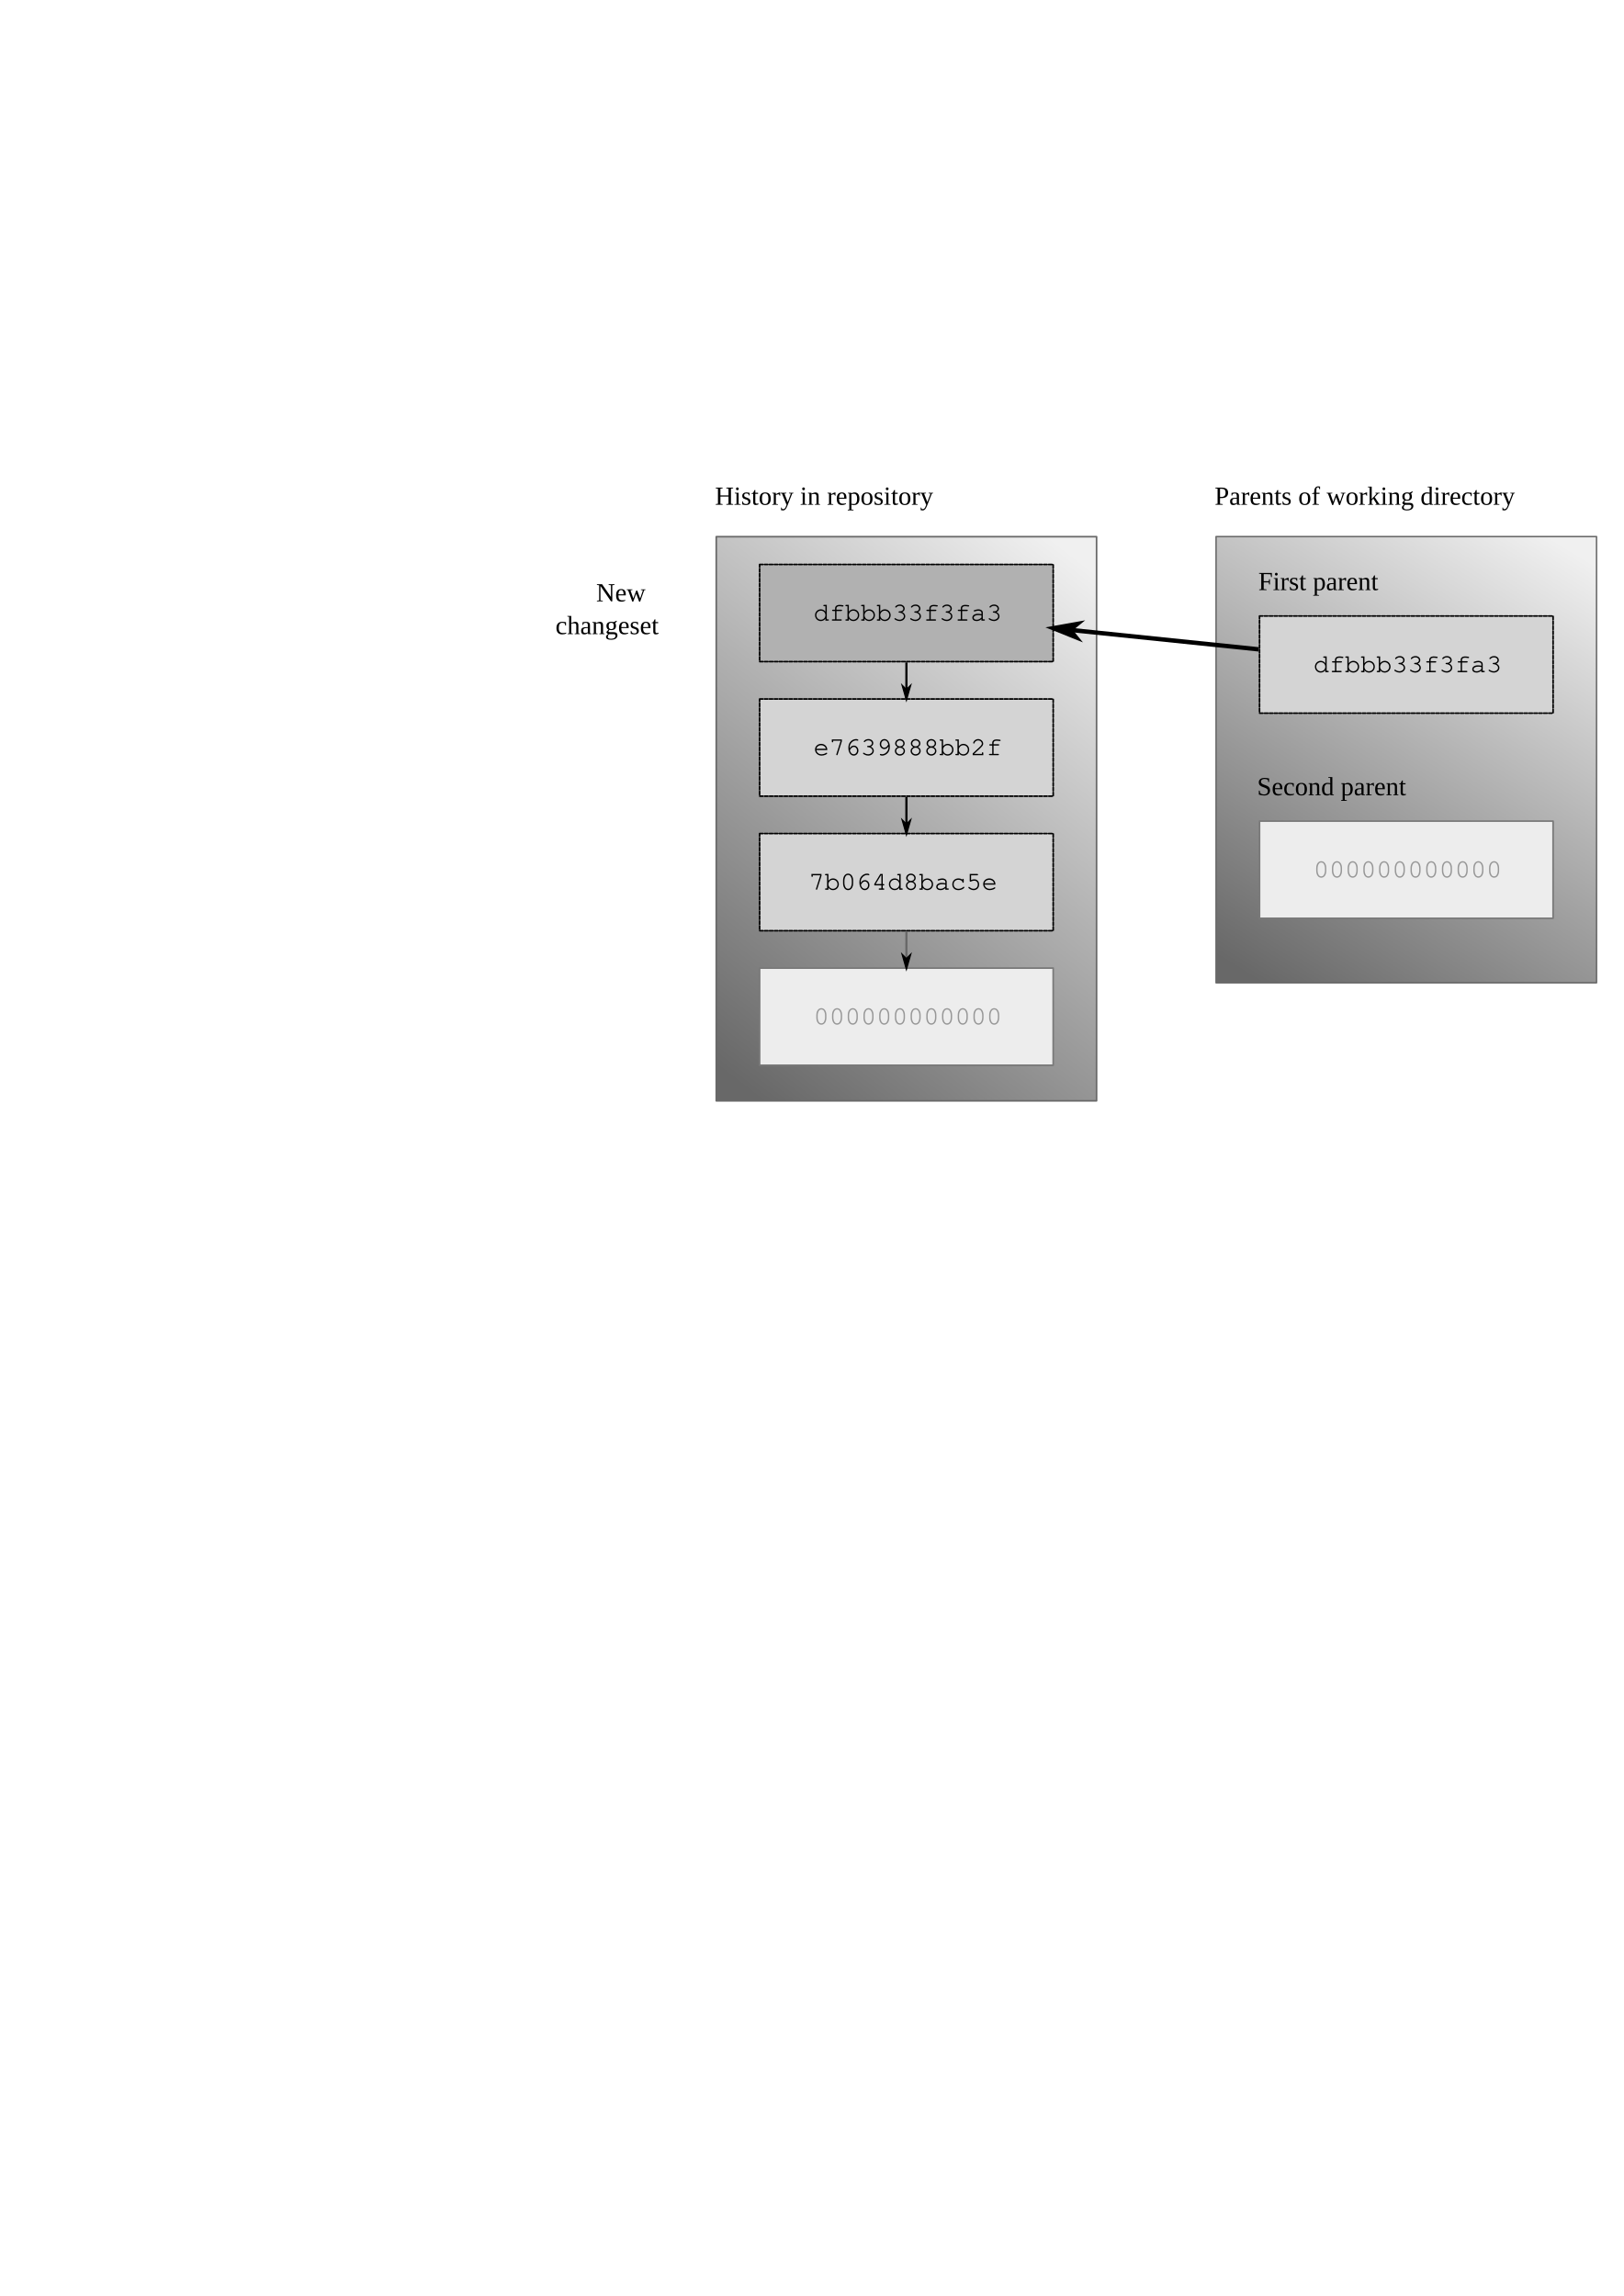
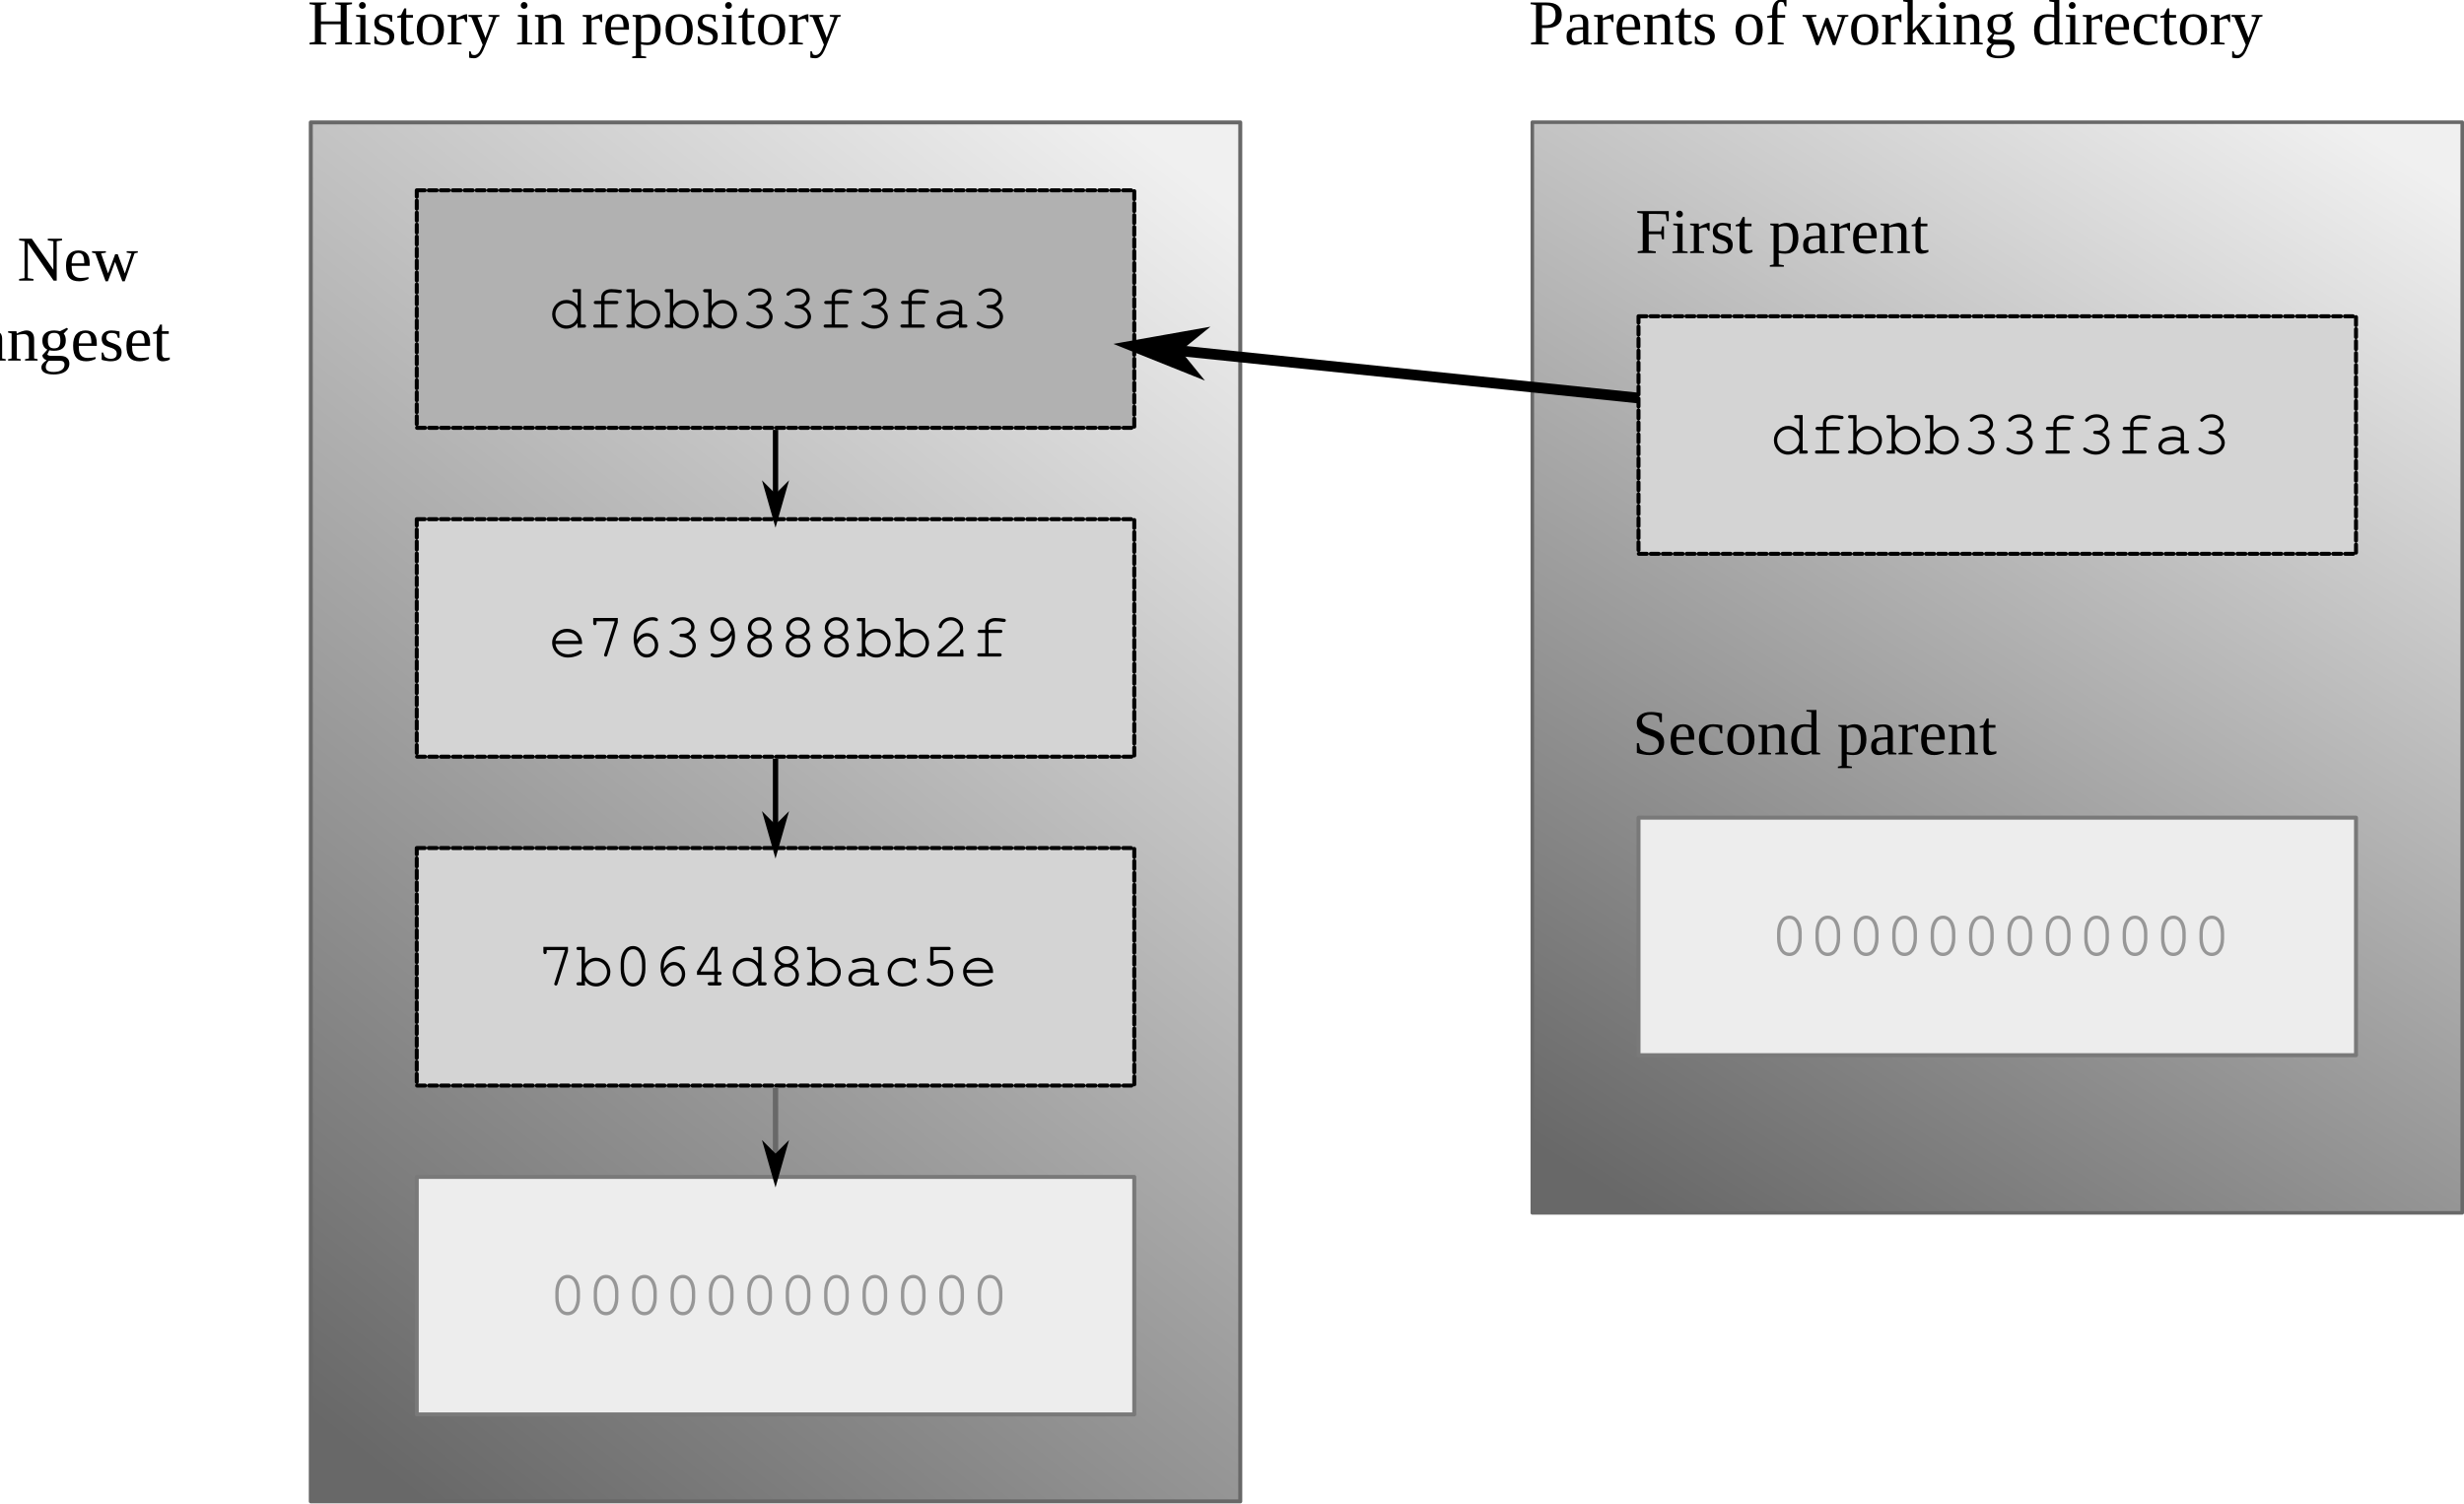
- <svg xmlns="http://www.w3.org/2000/svg" xmlns:xlink="http://www.w3.org/1999/xlink" width="744.094" height="1052.362" id="svg5971">
+ <svg xmlns="http://www.w3.org/2000/svg" xmlns:xlink="http://www.w3.org/1999/xlink" width="462.02" height="281.899" id="svg5971" version="1.1">
  <defs id="defs5973">
    <linearGradient xlink:href="#linearGradient6049" id="linearGradient6445" gradientUnits="userSpaceOnUse" gradientTransform="matrix(1.000474,0,0,0.790947,-240.246,50.9948)" x1="333.912" y1="488.791" x2="508.945" y2="263.791" />
-     <marker orient="auto" refY="0.0" refX="0.0" id="Arrow1Mstart" style="overflow:visible">
-       <path id="path4855" d="M 0.0,0.0 L 5.0,-5.0 L -12.5,0.0 L 5.0,5.0 L 0.0,0.0 z " style="fill-rule:evenodd;stroke:#000000;stroke-width:1.0pt;marker-start:none" transform="scale(0.4) translate(10,0)" />
+     <marker orient="auto" refY="0" refX="0" id="Arrow1Mstart" style="overflow:visible">
+       <path id="path4855" d="M 0,0 5,-5 -12.5,0 5,5 Z" style="fill-rule:evenodd;stroke:#000000;stroke-width:1pt;marker-start:none" transform="matrix(0.4,0,0,0.4,4,0)" />
    </marker>
    <linearGradient id="linearGradient6049">
      <stop style="stop-color:#686868;stop-opacity:1;" offset="0" id="stop6051" />
      <stop style="stop-color:#f0f0f0;stop-opacity:1;" offset="1" id="stop6053" />
    </linearGradient>
-     <marker orient="auto" refY="0.0" refX="0.0" id="Arrow1Mend" style="overflow:visible;">
-       <path id="path4852" d="M 0.0,0.0 L 5.0,-5.0 L -12.5,0.0 L 5.0,5.0 L 0.0,0.0 z " style="fill-rule:evenodd;stroke:#000000;stroke-width:1.0pt;marker-start:none;" transform="scale(0.4) rotate(180) translate(10,0)" />
+     <marker orient="auto" refY="0" refX="0" id="Arrow1Mend" style="overflow:visible">
+       <path id="path4852" d="M 0,0 5,-5 -12.5,0 5,5 Z" style="fill-rule:evenodd;stroke:#000000;stroke-width:1pt;marker-start:none" transform="matrix(-0.4,0,0,-0.4,-4,0)" />
    </marker>
-     <linearGradient xlink:href="#linearGradient6049" id="linearGradient6083" gradientUnits="userSpaceOnUse" gradientTransform="translate(-240.0462,-8.633237e-6)" x1="333.912" y1="488.791" x2="508.945" y2="263.791" />
+     <linearGradient xlink:href="#linearGradient6049" id="linearGradient6083" gradientUnits="userSpaceOnUse" gradientTransform="translate(-240.0462)" x1="333.912" y1="488.791" x2="508.945" y2="263.791" />
    <linearGradient xlink:href="#linearGradient6049" id="linearGradient6142" gradientUnits="userSpaceOnUse" gradientTransform="translate(-42.00893,-30.49544)" x1="333.912" y1="488.791" x2="508.945" y2="263.791" />
-     <linearGradient xlink:href="#linearGradient6049" id="linearGradient6193" gradientUnits="userSpaceOnUse" gradientTransform="translate(-240.0462,-8.633237e-6)" x1="333.912" y1="488.791" x2="508.945" y2="263.791" />
+     <linearGradient xlink:href="#linearGradient6049" id="linearGradient6193" gradientUnits="userSpaceOnUse" gradientTransform="translate(-240.0462)" x1="333.912" y1="488.791" x2="508.945" y2="263.791" />
    <linearGradient xlink:href="#linearGradient6049" id="linearGradient6216" gradientUnits="userSpaceOnUse" gradientTransform="translate(-6.0462,-0.664361)" x1="333.912" y1="488.791" x2="508.945" y2="263.791" />
    <linearGradient xlink:href="#linearGradient6049" id="linearGradient6232" gradientUnits="userSpaceOnUse" gradientTransform="matrix(1.000474,0,0,0.790947,222.8399,50.85693)" x1="333.912" y1="488.791" x2="508.945" y2="263.791" />
    <linearGradient xlink:href="#linearGradient6049" id="linearGradient6772" gradientUnits="userSpaceOnUse" gradientTransform="matrix(1.000474,0,0,0.790947,222.8399,50.85693)" x1="333.912" y1="488.791" x2="508.945" y2="263.791" />
  </defs>
-   <g id="layer1">
+   <g id="layer1" transform="translate(-269.9656,-223.0301)">
    <rect y="245.984" x="328.24" height="258.571" width="174.286" id="rect6047" style="fill:url(#linearGradient6216);fill-opacity:1;stroke:#686868;stroke-width:0.748;stroke-linecap:round;stroke-linejoin:round;stroke-miterlimit:4;stroke-dasharray:none;stroke-dashoffset:0;stroke-opacity:1" />
-     <g id="g6261" transform="translate(234,0)">
-       <rect y="258.715" x="114.114" height="44.537" width="134.537" id="rect5983" style="fill:#b1b1b1;fill-opacity:1;stroke:black;stroke-width:0.748;stroke-linecap:round;stroke-linejoin:round;stroke-miterlimit:4;stroke-dasharray:1.497, 0.748;stroke-dashoffset:0;stroke-opacity:1" />
-       <text id="text5985" y="284.476" x="138.796" style="font-size:12px;font-style:normal;font-weight:normal;fill:black;fill-opacity:1;stroke:none;stroke-width:1px;stroke-linecap:butt;stroke-linejoin:miter;stroke-opacity:1;font-family:Times New Roman" xml:space="preserve">
-         <tspan style="font-family:Courier" y="284.476" x="138.796" id="tspan5987">dfbbb33f3fa3</tspan>
+     <g id="g6261" transform="translate(234)">
+       <rect y="258.715" x="114.114" height="44.537" width="134.537" id="rect5983" style="fill:#b1b1b1;fill-opacity:1;stroke:#000000;stroke-width:0.748;stroke-linecap:round;stroke-linejoin:round;stroke-miterlimit:4;stroke-dasharray:1.497, 0.748;stroke-dashoffset:0;stroke-opacity:1" />
+       <text id="text5985" y="284.476" x="138.796" style="font-style:normal;font-weight:normal;line-height:0%;font-family:'Times New Roman';fill:#000000;fill-opacity:1;stroke:none;stroke-width:1px;stroke-linecap:butt;stroke-linejoin:miter;stroke-opacity:1" xml:space="preserve">
+         <tspan style="font-size:12px;line-height:1.25;font-family:Courier" y="284.476" x="138.796" id="tspan5987">dfbbb33f3fa3</tspan>
      </text>
    </g>
-     <rect style="fill:#d4d4d4;fill-opacity:1;stroke:black;stroke-width:0.748;stroke-linecap:round;stroke-linejoin:round;stroke-miterlimit:4;stroke-dasharray:1.497, 0.748;stroke-dashoffset:0;stroke-opacity:1" id="rect5996" width="134.537" height="44.537" x="348.114" y="320.382" />
-     <text xml:space="preserve" style="font-size:12px;font-style:normal;font-weight:normal;fill:black;fill-opacity:1;stroke:none;stroke-width:1px;stroke-linecap:butt;stroke-linejoin:miter;stroke-opacity:1;font-family:Times New Roman" x="372.796" y="346.142" id="text5998">
-       <tspan id="tspan6000" x="372.796" y="346.142" style="font-family:Courier">e7639888bb2f</tspan>
+     <rect style="fill:#d4d4d4;fill-opacity:1;stroke:#000000;stroke-width:0.748;stroke-linecap:round;stroke-linejoin:round;stroke-miterlimit:4;stroke-dasharray:1.497, 0.748;stroke-dashoffset:0;stroke-opacity:1" id="rect5996" width="134.537" height="44.537" x="348.114" y="320.382" />
+     <text xml:space="preserve" style="font-style:normal;font-weight:normal;line-height:0%;font-family:'Times New Roman';fill:#000000;fill-opacity:1;stroke:none;stroke-width:1px;stroke-linecap:butt;stroke-linejoin:miter;stroke-opacity:1" x="372.796" y="346.142" id="text5998">
+       <tspan id="tspan6000" x="372.796" y="346.142" style="font-size:12px;line-height:1.25;font-family:Courier">e7639888bb2f</tspan>
    </text>
-     <rect style="fill:#d4d4d4;fill-opacity:1;stroke:black;stroke-width:0.748;stroke-linecap:round;stroke-linejoin:round;stroke-miterlimit:4;stroke-dasharray:1.497, 0.748;stroke-dashoffset:0;stroke-opacity:1" id="rect6004" width="134.537" height="44.537" x="348.114" y="382.048" />
-     <text xml:space="preserve" style="font-size:12px;font-style:normal;font-weight:normal;fill:black;fill-opacity:1;stroke:none;stroke-width:1px;stroke-linecap:butt;stroke-linejoin:miter;stroke-opacity:1;font-family:Times New Roman" x="370.654" y="407.809" id="text6006">
-       <tspan id="tspan6008" x="370.654" y="407.809" style="font-family:Courier">7b064d8bac5e</tspan>
+     <rect style="fill:#d4d4d4;fill-opacity:1;stroke:#000000;stroke-width:0.748;stroke-linecap:round;stroke-linejoin:round;stroke-miterlimit:4;stroke-dasharray:1.497, 0.748;stroke-dashoffset:0;stroke-opacity:1" id="rect6004" width="134.537" height="44.537" x="348.114" y="382.048" />
+     <text xml:space="preserve" style="font-style:normal;font-weight:normal;line-height:0%;font-family:'Times New Roman';fill:#000000;fill-opacity:1;stroke:none;stroke-width:1px;stroke-linecap:butt;stroke-linejoin:miter;stroke-opacity:1" x="370.654" y="407.809" id="text6006">
+       <tspan id="tspan6008" x="370.654" y="407.809" style="font-size:12px;line-height:1.25;font-family:Courier">7b064d8bac5e</tspan>
    </text>
-     <path id="path6018" d="M 415.382,303.626 L 415.382,320.007" style="fill:none;fill-opacity:0.75;fill-rule:evenodd;stroke:black;stroke-width:1px;stroke-linecap:butt;stroke-linejoin:miter;marker-end:url(#Arrow1Mend);stroke-opacity:1" />
-     <path id="path6020" d="M 415.382,365.293 L 415.382,381.674" style="fill:none;fill-opacity:0.75;fill-rule:evenodd;stroke:black;stroke-width:1px;stroke-linecap:butt;stroke-linejoin:miter;marker-end:url(#Arrow1Mend);stroke-opacity:1" />
+     <path id="path6018" d="m 415.382,303.626 v 16.381" style="fill:none;fill-opacity:0.75;fill-rule:evenodd;stroke:#000000;stroke-width:1px;stroke-linecap:butt;stroke-linejoin:miter;stroke-opacity:1;marker-end:url(#Arrow1Mend)" />
+     <path id="path6020" d="m 415.382,365.293 10e-6,16.755" style="fill:none;fill-opacity:0.75;fill-rule:evenodd;stroke:#000000;stroke-width:1px;stroke-linecap:butt;stroke-linejoin:miter;stroke-opacity:1;marker-end:url(#Arrow1Mend)" />
    <rect style="fill:#ededed;fill-opacity:1;stroke:#797979;stroke-width:0.748;stroke-linecap:round;stroke-linejoin:round;stroke-miterlimit:4;stroke-dasharray:none;stroke-dashoffset:0;stroke-opacity:1" id="rect6039" width="134.537" height="44.537" x="348.114" y="443.715" />
-     <text xml:space="preserve" style="font-size:12px;font-style:normal;font-weight:normal;fill:#979797;fill-opacity:1;stroke:none;stroke-width:1px;stroke-linecap:butt;stroke-linejoin:miter;stroke-opacity:1;font-family:Times New Roman" x="372.797" y="469.476" id="text6041">
-       <tspan id="tspan6043" x="372.797" y="469.476" style="fill:#979797;fill-opacity:1;font-family:Courier">000000000000</tspan>
+     <text xml:space="preserve" style="font-style:normal;font-weight:normal;line-height:0%;font-family:'Times New Roman';fill:#979797;fill-opacity:1;stroke:none;stroke-width:1px;stroke-linecap:butt;stroke-linejoin:miter;stroke-opacity:1" x="372.797" y="469.476" id="text6041">
+       <tspan id="tspan6043" x="372.797" y="469.476" style="font-size:12px;line-height:1.25;font-family:Courier;fill:#979797;fill-opacity:1">000000000000</tspan>
    </text>
-     <path id="path6045" d="M 415.382,426.96 L 415.382,443.341" style="fill:none;fill-opacity:0.75;fill-rule:evenodd;stroke:#686868;stroke-width:1px;stroke-linecap:butt;stroke-linejoin:miter;marker-end:url(#Arrow1Mend);stroke-opacity:1" />
-     <text xml:space="preserve" style="font-size:12px;font-style:normal;font-weight:normal;fill:black;fill-opacity:1;stroke:none;stroke-width:1px;stroke-linecap:butt;stroke-linejoin:miter;stroke-opacity:1;font-family:Times New Roman" x="327.66" y="231.362" id="text6102">
-       <tspan id="tspan6104" x="327.66" y="231.362">History in repository</tspan>
+     <path id="path6045" d="m 415.382,426.96 -3e-5,16.755" style="fill:none;fill-opacity:0.75;fill-rule:evenodd;stroke:#686868;stroke-width:1px;stroke-linecap:butt;stroke-linejoin:miter;stroke-opacity:1;marker-end:url(#Arrow1Mend)" />
+     <text xml:space="preserve" style="font-style:normal;font-weight:normal;line-height:0%;font-family:'Times New Roman';fill:#000000;fill-opacity:1;stroke:none;stroke-width:1px;stroke-linecap:butt;stroke-linejoin:miter;stroke-opacity:1" x="327.66" y="231.362" id="text6102">
+       <tspan id="tspan6104" x="327.66" y="231.362" style="font-size:12px;line-height:1.25">History in repository</tspan>
    </text>
    <rect y="245.942" x="557.284" height="204.516" width="174.368" id="rect6140" style="fill:url(#linearGradient6232);fill-opacity:1;stroke:#686868;stroke-width:0.665;stroke-linecap:round;stroke-linejoin:round;stroke-miterlimit:4;stroke-dasharray:none;stroke-dashoffset:0;stroke-opacity:1" />
    <g id="g6130" transform="translate(262.3254,24.38544)">
-       <rect style="fill:#d4d4d4;fill-opacity:1;stroke:black;stroke-width:0.748;stroke-linecap:round;stroke-linejoin:round;stroke-miterlimit:4;stroke-dasharray:1.497, 0.748;stroke-dashoffset:0;stroke-opacity:1" id="rect6106" width="134.537" height="44.537" x="314.874" y="257.951" />
-       <text xml:space="preserve" style="font-size:12px;font-style:normal;font-weight:normal;fill:black;fill-opacity:1;stroke:none;stroke-width:1px;stroke-linecap:butt;stroke-linejoin:miter;stroke-opacity:1;font-family:Times New Roman" x="339.557" y="283.711" id="text6108">
-         <tspan id="tspan6110" x="339.557" y="283.711" style="font-family:Courier">dfbbb33f3fa3</tspan>
+       <rect style="fill:#d4d4d4;fill-opacity:1;stroke:#000000;stroke-width:0.748;stroke-linecap:round;stroke-linejoin:round;stroke-miterlimit:4;stroke-dasharray:1.497, 0.748;stroke-dashoffset:0;stroke-opacity:1" id="rect6106" width="134.537" height="44.537" x="314.874" y="257.951" />
+       <text xml:space="preserve" style="font-style:normal;font-weight:normal;line-height:0%;font-family:'Times New Roman';fill:#000000;fill-opacity:1;stroke:none;stroke-width:1px;stroke-linecap:butt;stroke-linejoin:miter;stroke-opacity:1" x="339.557" y="283.711" id="text6108">
+         <tspan id="tspan6110" x="339.557" y="283.711" style="font-size:12px;line-height:1.25;font-family:Courier">dfbbb33f3fa3</tspan>
      </text>
    </g>
    <g id="g6135" transform="translate(263.0396,49.83106)">
      <rect style="fill:#ededed;fill-opacity:1;stroke:#797979;stroke-width:0.748;stroke-linecap:round;stroke-linejoin:round;stroke-miterlimit:4;stroke-dasharray:none;stroke-dashoffset:0;stroke-opacity:1" id="rect6112" width="134.537" height="44.537" x="314.16" y="326.522" />
-       <text xml:space="preserve" style="font-size:12px;font-style:normal;font-weight:normal;fill:#979797;fill-opacity:1;stroke:none;stroke-width:1px;stroke-linecap:butt;stroke-linejoin:miter;stroke-opacity:1;font-family:Times New Roman" x="338.843" y="352.283" id="text6114">
-         <tspan id="tspan6116" x="338.843" y="352.283" style="fill:#979797;fill-opacity:1;font-family:Courier">000000000000</tspan>
+       <text xml:space="preserve" style="font-style:normal;font-weight:normal;line-height:0%;font-family:'Times New Roman';fill:#979797;fill-opacity:1;stroke:none;stroke-width:1px;stroke-linecap:butt;stroke-linejoin:miter;stroke-opacity:1" x="338.843" y="352.283" id="text6114">
+         <tspan id="tspan6116" x="338.843" y="352.283" style="font-size:12px;line-height:1.25;font-family:Courier;fill:#979797;fill-opacity:1">000000000000</tspan>
      </text>
    </g>
-     <text xml:space="preserve" style="font-size:12px;font-style:normal;font-weight:normal;fill:black;fill-opacity:1;stroke:none;stroke-width:1px;stroke-linecap:butt;stroke-linejoin:miter;stroke-opacity:1;font-family:Times New Roman" x="576.632" y="270.479" id="text6118">
-       <tspan id="tspan6120" x="576.632" y="270.479">First parent</tspan>
+     <text xml:space="preserve" style="font-style:normal;font-weight:normal;line-height:0%;font-family:'Times New Roman';fill:#000000;fill-opacity:1;stroke:none;stroke-width:1px;stroke-linecap:butt;stroke-linejoin:miter;stroke-opacity:1" x="576.632" y="270.479" id="text6118">
+       <tspan id="tspan6120" x="576.632" y="270.479" style="font-size:12px;line-height:1.25">First parent</tspan>
    </text>
-     <text xml:space="preserve" style="font-size:12px;font-style:normal;font-weight:normal;fill:black;fill-opacity:1;stroke:none;stroke-width:1px;stroke-linecap:butt;stroke-linejoin:miter;stroke-opacity:1;font-family:Times New Roman" x="576.075" y="364.496" id="text6122">
-       <tspan id="tspan6124" x="576.075" y="364.496">Second parent</tspan>
+     <text xml:space="preserve" style="font-style:normal;font-weight:normal;line-height:0%;font-family:'Times New Roman';fill:#000000;fill-opacity:1;stroke:none;stroke-width:1px;stroke-linecap:butt;stroke-linejoin:miter;stroke-opacity:1" x="576.075" y="364.496" id="text6122">
+       <tspan id="tspan6124" x="576.075" y="364.496" style="font-size:12px;line-height:1.25">Second parent</tspan>
    </text>
-     <text xml:space="preserve" style="font-size:12px;font-style:normal;font-weight:normal;fill:black;fill-opacity:1;stroke:none;stroke-width:1px;stroke-linecap:butt;stroke-linejoin:miter;stroke-opacity:1;font-family:Times New Roman" x="556.617" y="231.362" id="text6195">
-       <tspan id="tspan6197" x="556.617" y="231.362">Parents of working directory</tspan>
+     <text xml:space="preserve" style="font-style:normal;font-weight:normal;line-height:0%;font-family:'Times New Roman';fill:#000000;fill-opacity:1;stroke:none;stroke-width:1px;stroke-linecap:butt;stroke-linejoin:miter;stroke-opacity:1" x="556.617" y="231.362" id="text6195">
+       <tspan id="tspan6197" x="556.617" y="231.362" style="font-size:12px;line-height:1.25">Parents of working directory</tspan>
    </text>
-     <path style="fill:none;fill-opacity:0.75;fill-rule:evenodd;stroke:black;stroke-width:2;stroke-linecap:butt;stroke-linejoin:miter;marker-end:url(#Arrow1Mend);stroke-miterlimit:4;stroke-dasharray:none;stroke-opacity:1" d="M 576.825,297.63 L 483.025,287.958" id="path6266" />
-     <path style="fill:none;fill-opacity:0.75;fill-rule:evenodd;stroke:black;stroke-width:1px;stroke-linecap:butt;stroke-linejoin:miter;stroke-opacity:1" d="M 665.122,418.176 L 665.122,418.176" id="path6270" />
-     <text xml:space="preserve" style="font-size:12px;font-style:normal;font-weight:normal;fill:black;fill-opacity:1;stroke:none;stroke-width:1px;stroke-linecap:butt;stroke-linejoin:miter;stroke-opacity:1;font-family:Times New Roman" x="316.864" y="275.65" id="text6573">
-       <tspan id="tspan6575" x="316.864" y="275.65" style="text-align:end;text-anchor:end">New</tspan>
-       <tspan x="316.864" y="290.65" id="tspan6577" style="text-align:end;text-anchor:end">changeset</tspan>
+     <path style="fill:none;fill-opacity:0.75;fill-rule:evenodd;stroke:#000000;stroke-width:2;stroke-linecap:butt;stroke-linejoin:miter;stroke-miterlimit:4;stroke-dasharray:none;stroke-opacity:1;marker-end:url(#Arrow1Mend)" d="m 577.2,297.669 -94.548,-9.749" id="path6266" />
+     <text xml:space="preserve" style="font-style:normal;font-weight:normal;line-height:0%;font-family:'Times New Roman';fill:#000000;fill-opacity:1;stroke:none;stroke-width:1px;stroke-linecap:butt;stroke-linejoin:miter;stroke-opacity:1" x="316.864" y="275.65" id="text6573">
+       <tspan id="tspan6575" x="316.864" y="275.65" style="font-size:12px;line-height:1.25;text-align:end;text-anchor:end">New</tspan>
+       <tspan x="316.864" y="290.65" id="tspan6577" style="font-size:12px;line-height:1.25;text-align:end;text-anchor:end">changeset</tspan>
    </text>
  </g>
</svg>
